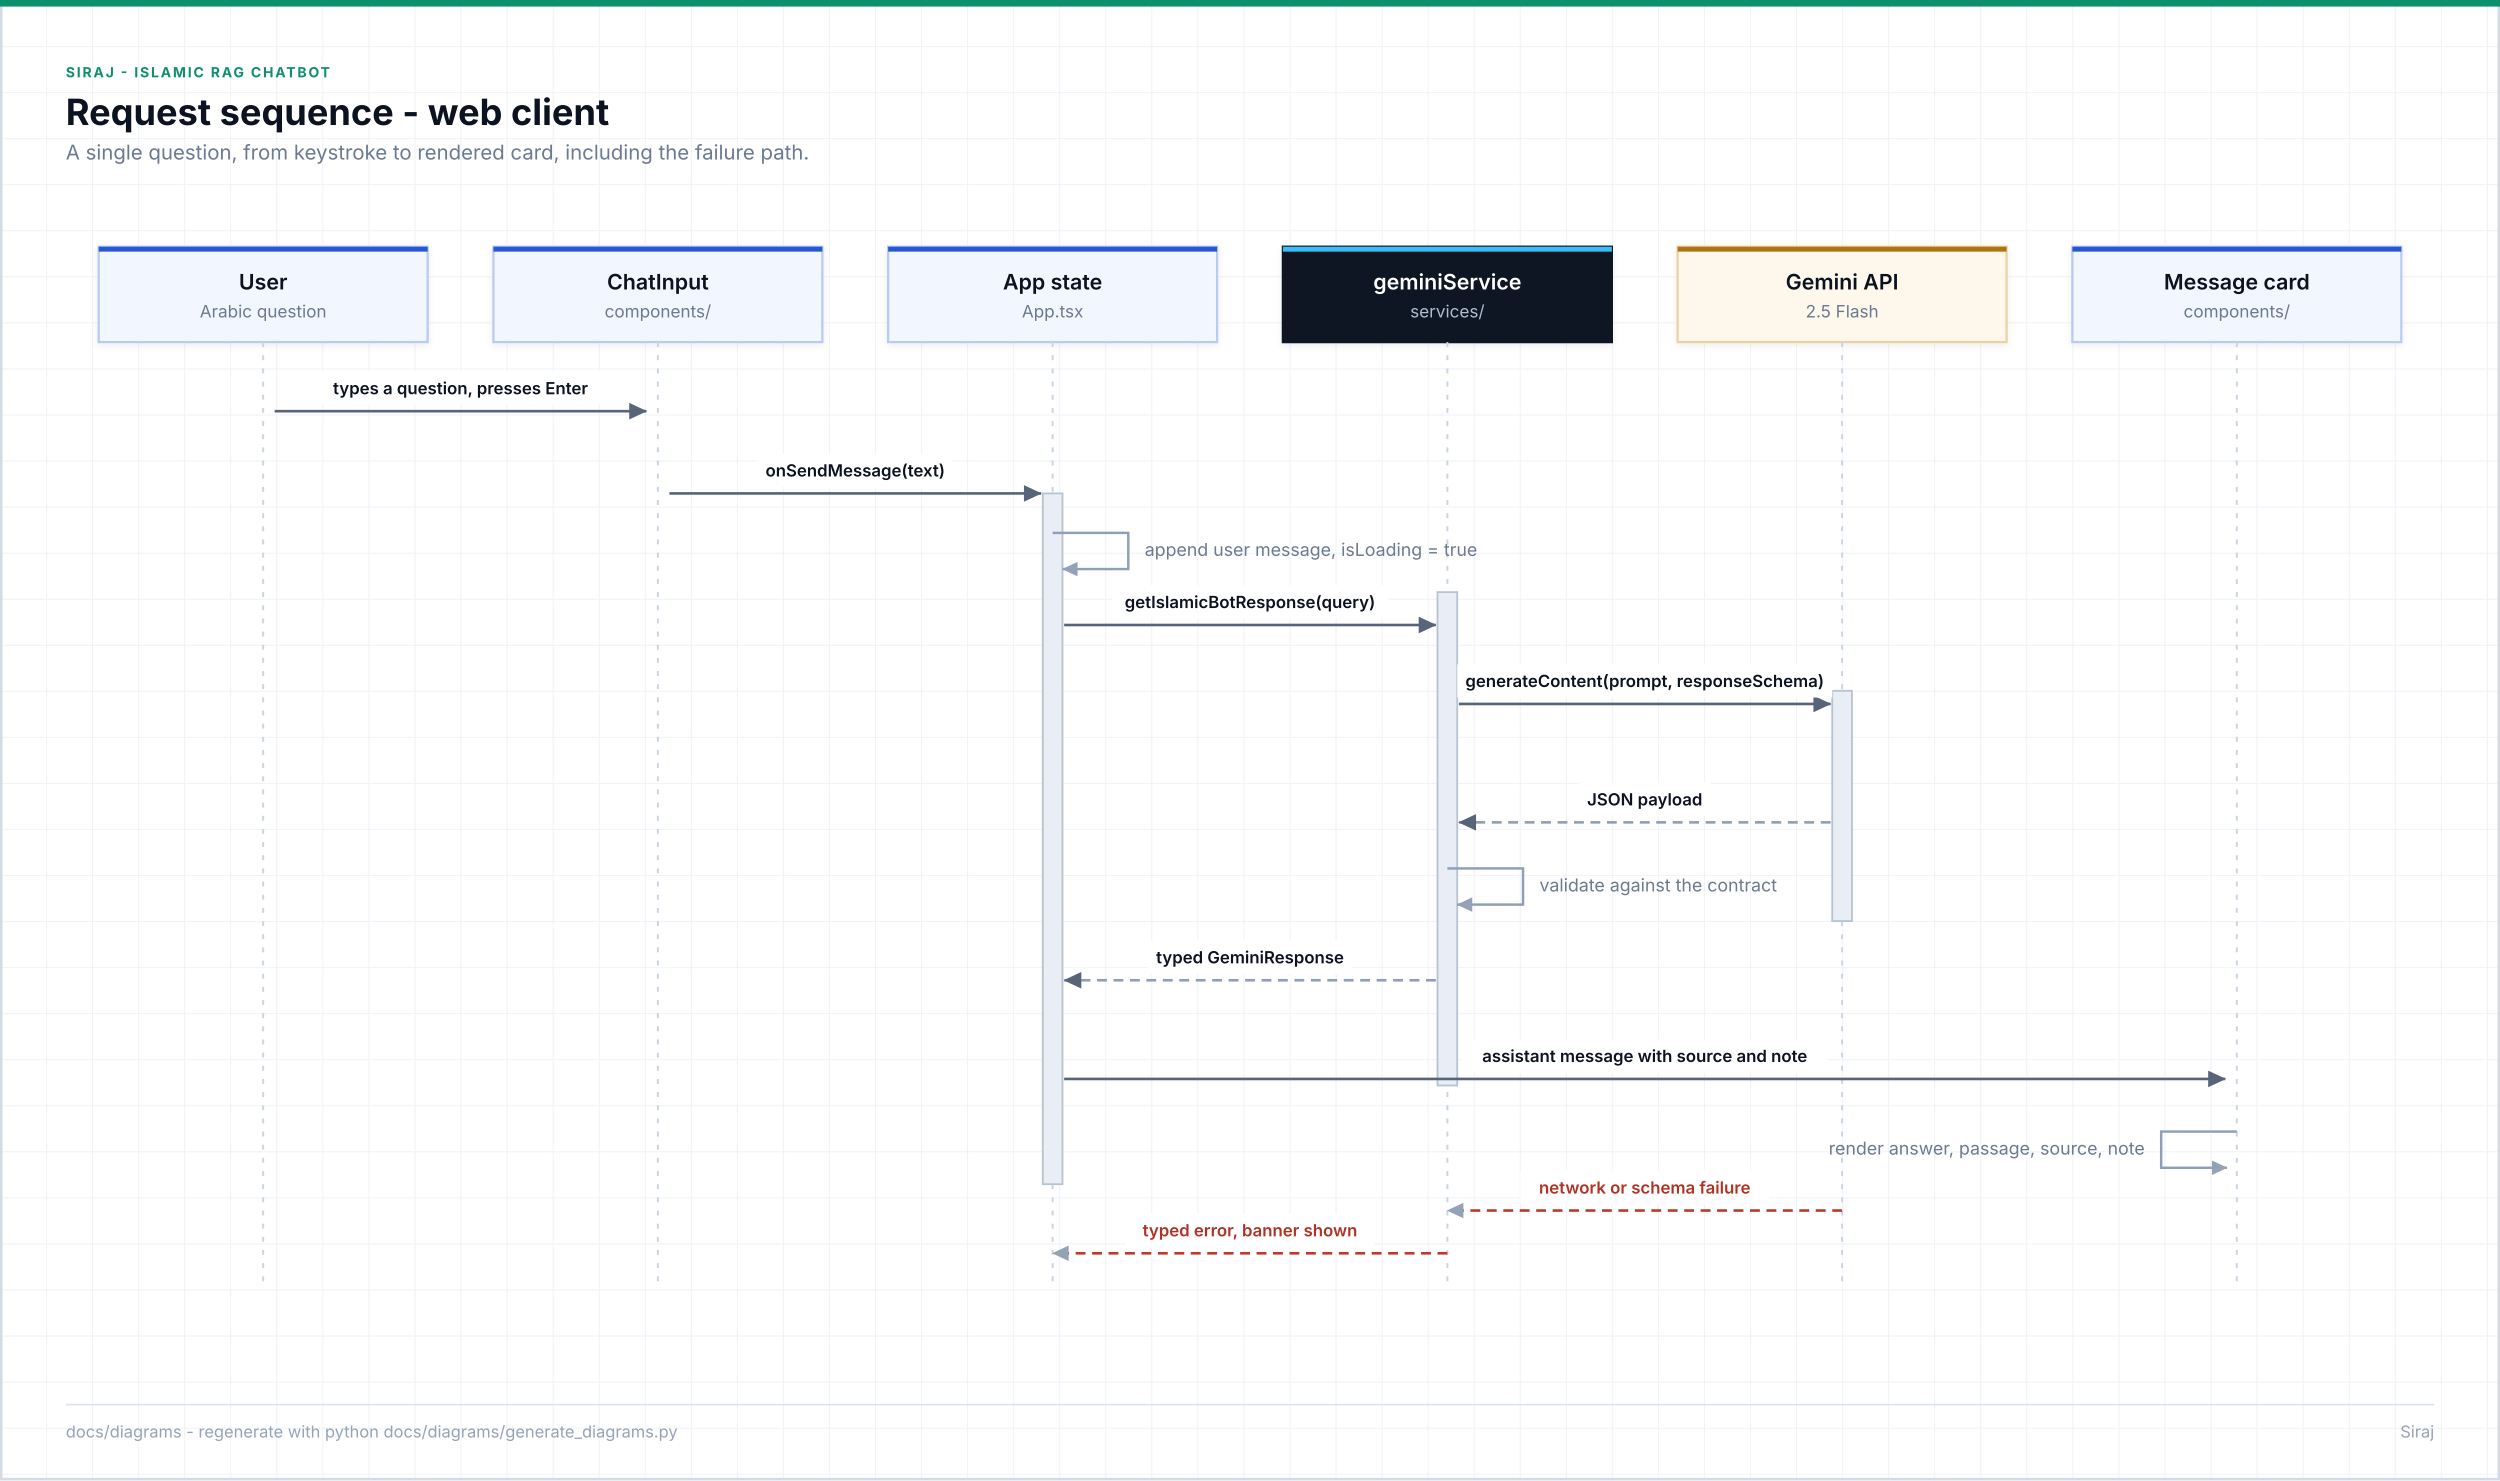
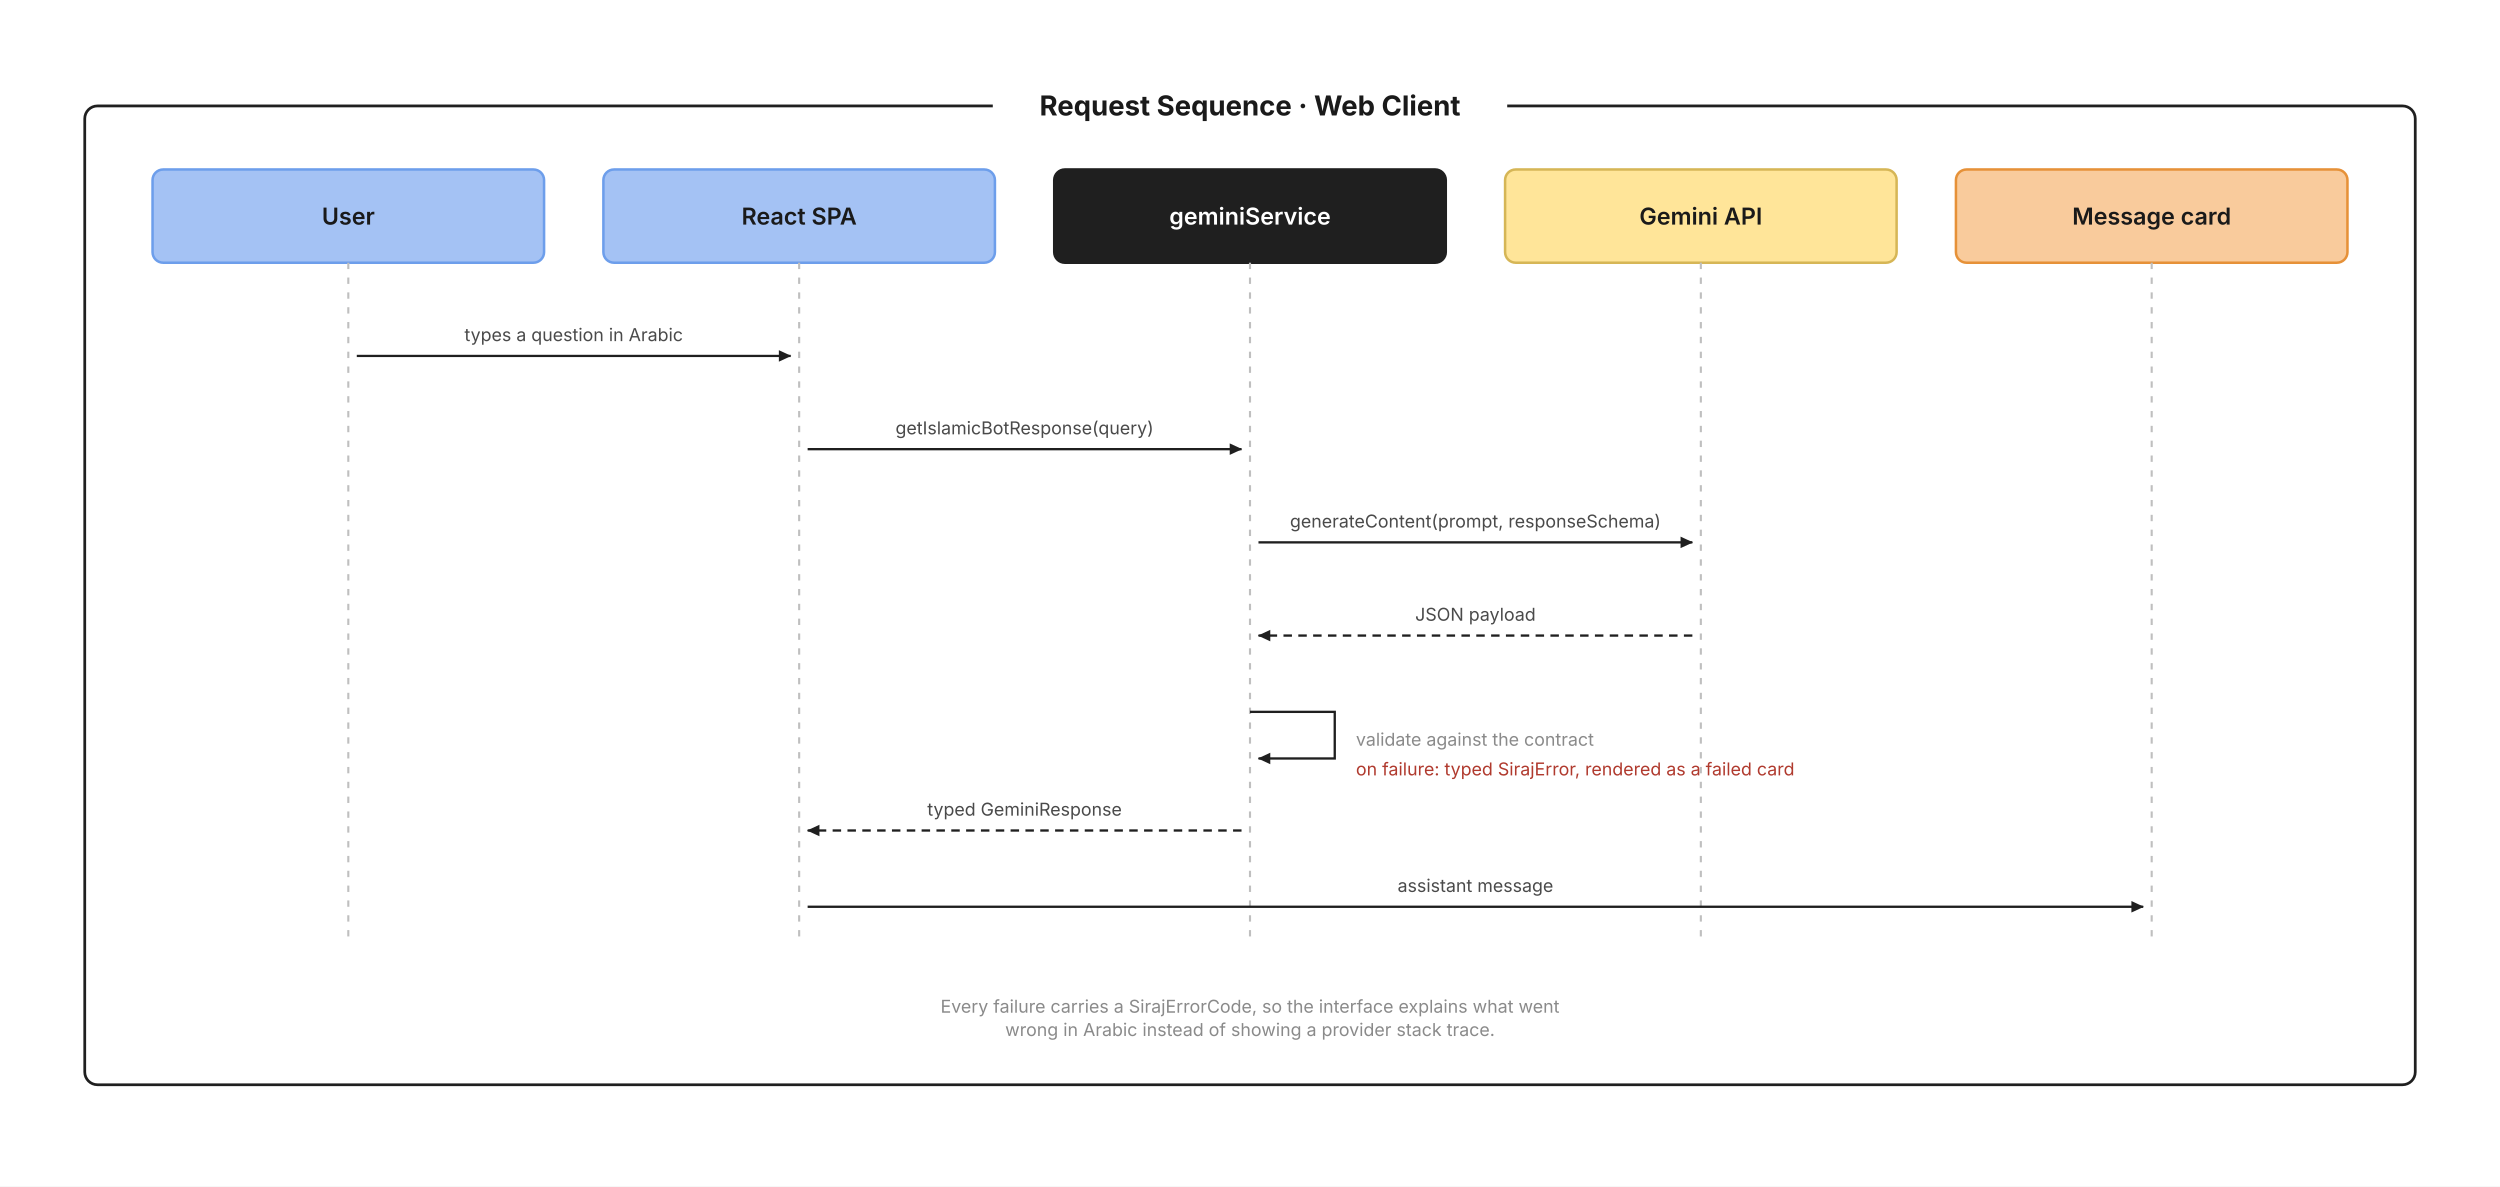
- <svg xmlns="http://www.w3.org/2000/svg" width="1520" height="900" viewBox="0 0 1520 900" role="img" aria-label="Request sequence - web client">
+ <svg xmlns="http://www.w3.org/2000/svg" width="1180" height="560" viewBox="0 0 1180 560">
  <defs>
-     <marker id="head" viewBox="0 0 10 10" refX="9.2" refY="5" markerWidth="7.5" markerHeight="7.5" orient="auto-start-reverse">
-       <path d="M0.5,0.8 L9.5,5 L0.5,9.2 z" fill="#57647A" />
+     <marker id="tip" viewBox="0 0 10 10" refX="8.6" refY="5" markerWidth="6.5" markerHeight="6.5" orient="auto-start-reverse">
+       <path d="M0.8,1.2 L9,5 L0.8,8.8 z" fill="#1F1F1F" />
    </marker>
-     <marker id="head-back" viewBox="0 0 10 10" refX="9.2" refY="5" markerWidth="7.5" markerHeight="7.5" orient="auto-start-reverse">
-       <path d="M0.5,0.8 L9.5,5 L0.5,9.2 z" fill="#57647A" />
+     <marker id="tip-back" viewBox="0 0 10 10" refX="8.6" refY="5" markerWidth="6.5" markerHeight="6.5" orient="auto-start-reverse">
+       <path d="M0.8,1.2 L9,5 L0.8,8.8 z" fill="#1F1F1F" />
    </marker>
-     <marker id="soft" viewBox="0 0 10 10" refX="9.2" refY="5" markerWidth="7" markerHeight="7" orient="auto-start-reverse">
-       <path d="M0.5,0.8 L9.5,5 L0.5,9.2 z" fill="#93A2B7" />
-     </marker>
-     <marker id="soft-back" viewBox="0 0 10 10" refX="9.2" refY="5" markerWidth="7" markerHeight="7" orient="auto-start-reverse">
-       <path d="M0.5,0.8 L9.5,5 L0.5,9.2 z" fill="#93A2B7" />
-     </marker>
-     <filter id="lift" x="-14%" y="-16%" width="130%" height="136%">
-       <feDropShadow dx="0" dy="1.5" stdDeviation="2.4" flood-color="#0B1220" flood-opacity="0.07" />
-     </filter>
-     <pattern id="grid" width="28" height="28" patternUnits="userSpaceOnUse">
-       <path d="M28,0 L0,0 L0,28" fill="none" stroke="#EDF1F7" stroke-width="1" />
-     </pattern>
  </defs>
-   <rect width="1520" height="900" fill="#FFFFFF" />
-   <rect width="1520" height="900" fill="url(#grid)" />
-   <rect x="0.75" y="0.75" width="1518.5" height="898.5" fill="none" stroke="#D3DBE6" stroke-width="1.5" />
-   <rect x="0" y="0" width="1520" height="4" fill="#0E8F6E" />
-   <text x="40.0" y="47.0" font-family="Inter, 'Segoe UI', 'Helvetica Neue', Helvetica, Arial, sans-serif" font-size="8.5" font-weight="700" fill="#0E8F6E" text-anchor="start" letter-spacing="1.1">SIRAJ - ISLAMIC RAG CHATBOT</text>
-   <text x="40.0" y="76.0" font-family="Inter, 'Segoe UI', 'Helvetica Neue', Helvetica, Arial, sans-serif" font-size="22" font-weight="700" fill="#0B1220" text-anchor="start">Request sequence - web client</text>
-   <text x="40.0" y="97.0" font-family="Inter, 'Segoe UI', 'Helvetica Neue', Helvetica, Arial, sans-serif" font-size="12.4" font-weight="400" fill="#6B7A90" text-anchor="start">A single question, from keystroke to rendered card, including the failure path.</text>
-   <rect x="60.0" y="150.0" width="200.0" height="58.0" fill="#F2F6FE" stroke="#B9CBF0" stroke-width="1.4" filter="url(#lift)" />
-   <rect x="60.0" y="150.0" width="200.0" height="3" fill="#2557D6" />
-   <text x="160.0" y="176.0" font-family="Inter, 'Segoe UI', 'Helvetica Neue', Helvetica, Arial, sans-serif" font-size="13" font-weight="600" fill="#0B1220" text-anchor="middle">User</text>
-   <text x="160.0" y="193.0" font-family="Inter, 'Segoe UI', 'Helvetica Neue', Helvetica, Arial, sans-serif" font-size="10.4" font-weight="400" fill="#6B7A90" text-anchor="middle">Arabic question</text>
-   <line x1="160.0" y1="208.0" x2="160.0" y2="782.0" stroke="#CBD5E1" stroke-width="1.2" stroke-dasharray="3 5" />
-   <rect x="300.0" y="150.0" width="200.0" height="58.0" fill="#F2F6FE" stroke="#B9CBF0" stroke-width="1.4" filter="url(#lift)" />
-   <rect x="300.0" y="150.0" width="200.0" height="3" fill="#2557D6" />
-   <text x="400.0" y="176.0" font-family="Inter, 'Segoe UI', 'Helvetica Neue', Helvetica, Arial, sans-serif" font-size="13" font-weight="600" fill="#0B1220" text-anchor="middle">ChatInput</text>
-   <text x="400.0" y="193.0" font-family="Inter, 'Segoe UI', 'Helvetica Neue', Helvetica, Arial, sans-serif" font-size="10.4" font-weight="400" fill="#6B7A90" text-anchor="middle">components/</text>
-   <line x1="400.0" y1="208.0" x2="400.0" y2="782.0" stroke="#CBD5E1" stroke-width="1.2" stroke-dasharray="3 5" />
-   <rect x="540.0" y="150.0" width="200.0" height="58.0" fill="#F2F6FE" stroke="#B9CBF0" stroke-width="1.4" filter="url(#lift)" />
-   <rect x="540.0" y="150.0" width="200.0" height="3" fill="#2557D6" />
-   <text x="640.0" y="176.0" font-family="Inter, 'Segoe UI', 'Helvetica Neue', Helvetica, Arial, sans-serif" font-size="13" font-weight="600" fill="#0B1220" text-anchor="middle">App state</text>
-   <text x="640.0" y="193.0" font-family="Inter, 'Segoe UI', 'Helvetica Neue', Helvetica, Arial, sans-serif" font-size="10.4" font-weight="400" fill="#6B7A90" text-anchor="middle">App.tsx</text>
-   <line x1="640.0" y1="208.0" x2="640.0" y2="782.0" stroke="#CBD5E1" stroke-width="1.2" stroke-dasharray="3 5" />
-   <rect x="780.0" y="150.0" width="200.0" height="58.0" fill="#0B1220" stroke="#0B1220" stroke-width="1.4" filter="url(#lift)" />
-   <rect x="780.0" y="150.0" width="200.0" height="3" fill="#38BDF8" />
-   <text x="880.0" y="176.0" font-family="Inter, 'Segoe UI', 'Helvetica Neue', Helvetica, Arial, sans-serif" font-size="13" font-weight="600" fill="#FFFFFF" text-anchor="middle">geminiService</text>
-   <text x="880.0" y="193.0" font-family="Inter, 'Segoe UI', 'Helvetica Neue', Helvetica, Arial, sans-serif" font-size="10.4" font-weight="400" fill="#AEBCCE" text-anchor="middle">services/</text>
-   <line x1="880.0" y1="208.0" x2="880.0" y2="782.0" stroke="#CBD5E1" stroke-width="1.2" stroke-dasharray="3 5" />
-   <rect x="1020.0" y="150.0" width="200.0" height="58.0" fill="#FEF8EC" stroke="#EBD2A6" stroke-width="1.4" filter="url(#lift)" />
-   <rect x="1020.0" y="150.0" width="200.0" height="3" fill="#B0740E" />
-   <text x="1120.0" y="176.0" font-family="Inter, 'Segoe UI', 'Helvetica Neue', Helvetica, Arial, sans-serif" font-size="13" font-weight="600" fill="#0B1220" text-anchor="middle">Gemini API</text>
-   <text x="1120.0" y="193.0" font-family="Inter, 'Segoe UI', 'Helvetica Neue', Helvetica, Arial, sans-serif" font-size="10.4" font-weight="400" fill="#6B7A90" text-anchor="middle">2.5 Flash</text>
-   <line x1="1120.0" y1="208.0" x2="1120.0" y2="782.0" stroke="#CBD5E1" stroke-width="1.2" stroke-dasharray="3 5" />
-   <rect x="1260.0" y="150.0" width="200.0" height="58.0" fill="#F2F6FE" stroke="#B9CBF0" stroke-width="1.4" filter="url(#lift)" />
-   <rect x="1260.0" y="150.0" width="200.0" height="3" fill="#2557D6" />
-   <text x="1360.0" y="176.0" font-family="Inter, 'Segoe UI', 'Helvetica Neue', Helvetica, Arial, sans-serif" font-size="13" font-weight="600" fill="#0B1220" text-anchor="middle">Message card</text>
-   <text x="1360.0" y="193.0" font-family="Inter, 'Segoe UI', 'Helvetica Neue', Helvetica, Arial, sans-serif" font-size="10.4" font-weight="400" fill="#6B7A90" text-anchor="middle">components/</text>
-   <line x1="1360.0" y1="208.0" x2="1360.0" y2="782.0" stroke="#CBD5E1" stroke-width="1.2" stroke-dasharray="3 5" />
-   <rect x="634.0" y="300.0" width="12.0" height="420.0" fill="#E9EEF6" stroke="#B7C2D2" stroke-width="1.1" />
-   <rect x="874.0" y="360.0" width="12.0" height="300.0" fill="#E9EEF6" stroke="#B7C2D2" stroke-width="1.1" />
-   <rect x="1114.0" y="420.0" width="12.0" height="140.0" fill="#E9EEF6" stroke="#B7C2D2" stroke-width="1.1" />
-   <path d="M167.0,250.0 L393.0,250.0" fill="none" stroke="#57647A" stroke-width="1.6" stroke-linejoin="miter" stroke-linecap="butt" marker-end="url(#head)" />
-   <rect x="187.9" y="225.9" width="184.1" height="20.2" fill="#FFFFFF" stroke="none" stroke-width="1" />
-   <text x="280.0" y="239.7" font-family="Inter, 'Segoe UI', 'Helvetica Neue', Helvetica, Arial, sans-serif" font-size="10.2" font-weight="600" fill="#0B1220" text-anchor="middle">types a question, presses Enter</text>
-   <path d="M407.0,300.0 L633.0,300.0" fill="none" stroke="#57647A" stroke-width="1.6" stroke-linejoin="miter" stroke-linecap="butt" marker-end="url(#head)" />
-   <rect x="460.9" y="275.9" width="118.3" height="20.2" fill="#FFFFFF" stroke="none" stroke-width="1" />
-   <text x="520.0" y="289.7" font-family="Inter, 'Segoe UI', 'Helvetica Neue', Helvetica, Arial, sans-serif" font-size="10.2" font-weight="600" fill="#0B1220" text-anchor="middle">onSendMessage(text)</text>
-   <path d="M640.0,324.0 L686.0,324.0 L686.0,346.0 L646.0,346.0" fill="none" stroke="#8FA0B6" stroke-width="1.5" stroke-linejoin="miter" stroke-linecap="butt" marker-end="url(#soft)" />
-   <text x="696.0" y="338.0" font-family="Inter, 'Segoe UI', 'Helvetica Neue', Helvetica, Arial, sans-serif" font-size="10.8" font-weight="400" fill="#6B7A90" text-anchor="start">append user message, isLoading = true</text>
-   <path d="M647.0,380.0 L873.0,380.0" fill="none" stroke="#57647A" stroke-width="1.6" stroke-linejoin="miter" stroke-linecap="butt" marker-end="url(#head)" />
-   <rect x="676.2" y="355.9" width="167.7" height="20.2" fill="#FFFFFF" stroke="none" stroke-width="1" />
-   <text x="760.0" y="369.7" font-family="Inter, 'Segoe UI', 'Helvetica Neue', Helvetica, Arial, sans-serif" font-size="10.2" font-weight="600" fill="#0B1220" text-anchor="middle">getIslamicBotResponse(query)</text>
-   <path d="M887.0,428.0 L1113.0,428.0" fill="none" stroke="#57647A" stroke-width="1.6" stroke-linejoin="miter" stroke-linecap="butt" marker-end="url(#head)" />
-   <rect x="886.0" y="403.9" width="228.0" height="20.2" fill="#FFFFFF" stroke="none" stroke-width="1" />
-   <text x="1000.0" y="417.7" font-family="Inter, 'Segoe UI', 'Helvetica Neue', Helvetica, Arial, sans-serif" font-size="10.2" font-weight="600" fill="#0B1220" text-anchor="middle">generateContent(prompt, responseSchema)</text>
-   <path d="M1113.0,500.0 L887.0,500.0" fill="none" stroke="#8FA0B6" stroke-width="1.6" stroke-linejoin="miter" stroke-linecap="butt" stroke-dasharray="6 4" marker-end="url(#head)" />
-   <rect x="960.1" y="475.9" width="79.9" height="20.2" fill="#FFFFFF" stroke="none" stroke-width="1" />
-   <text x="1000.0" y="489.7" font-family="Inter, 'Segoe UI', 'Helvetica Neue', Helvetica, Arial, sans-serif" font-size="10.2" font-weight="600" fill="#0B1220" text-anchor="middle">JSON payload</text>
-   <path d="M880.0,528.0 L926.0,528.0 L926.0,550.0 L886.0,550.0" fill="none" stroke="#8FA0B6" stroke-width="1.5" stroke-linejoin="miter" stroke-linecap="butt" marker-end="url(#soft)" />
-   <text x="936.0" y="542.0" font-family="Inter, 'Segoe UI', 'Helvetica Neue', Helvetica, Arial, sans-serif" font-size="10.8" font-weight="400" fill="#6B7A90" text-anchor="start">validate against the contract</text>
-   <path d="M873.0,596.0 L647.0,596.0" fill="none" stroke="#8FA0B6" stroke-width="1.6" stroke-linejoin="miter" stroke-linecap="butt" stroke-dasharray="6 4" marker-end="url(#head)" />
-   <rect x="698.1" y="571.9" width="123.8" height="20.2" fill="#FFFFFF" stroke="none" stroke-width="1" />
-   <text x="760.0" y="585.7" font-family="Inter, 'Segoe UI', 'Helvetica Neue', Helvetica, Arial, sans-serif" font-size="10.2" font-weight="600" fill="#0B1220" text-anchor="middle">typed GeminiResponse</text>
-   <path d="M647.0,656.0 L1353.0,656.0" fill="none" stroke="#57647A" stroke-width="1.6" stroke-linejoin="miter" stroke-linecap="butt" marker-end="url(#head)" />
-   <rect x="888.7" y="631.9" width="222.5" height="20.2" fill="#FFFFFF" stroke="none" stroke-width="1" />
-   <text x="1000.0" y="645.7" font-family="Inter, 'Segoe UI', 'Helvetica Neue', Helvetica, Arial, sans-serif" font-size="10.2" font-weight="600" fill="#0B1220" text-anchor="middle">assistant message with source and note</text>
-   <path d="M1360.0,688.0 L1314.0,688.0 L1314.0,710.0 L1354.0,710.0" fill="none" stroke="#8FA0B6" stroke-width="1.5" stroke-linejoin="miter" stroke-linecap="butt" marker-end="url(#soft)" />
-   <text x="1304.0" y="702.0" font-family="Inter, 'Segoe UI', 'Helvetica Neue', Helvetica, Arial, sans-serif" font-size="10.8" font-weight="400" fill="#6B7A90" text-anchor="end">render answer, passage, source, note</text>
-   <path d="M1120.0,736.0 L880.0,736.0" fill="none" stroke="#C0392B" stroke-width="1.6" stroke-linejoin="miter" stroke-linecap="butt" stroke-dasharray="6 4" marker-end="url(#soft)" />
-   <rect x="924.4" y="711.9" width="151.2" height="20.2" fill="#FFFFFF" stroke="none" stroke-width="1" />
-   <text x="1000.0" y="725.7" font-family="Inter, 'Segoe UI', 'Helvetica Neue', Helvetica, Arial, sans-serif" font-size="10.2" font-weight="600" fill="#B03225" text-anchor="middle">network or schema failure</text>
-   <path d="M880.0,762.0 L640.0,762.0" fill="none" stroke="#C0392B" stroke-width="1.6" stroke-linejoin="miter" stroke-linecap="butt" stroke-dasharray="6 4" marker-end="url(#soft)" />
-   <rect x="684.4" y="737.9" width="151.2" height="20.2" fill="#FFFFFF" stroke="none" stroke-width="1" />
-   <text x="760.0" y="751.7" font-family="Inter, 'Segoe UI', 'Helvetica Neue', Helvetica, Arial, sans-serif" font-size="10.2" font-weight="600" fill="#B03225" text-anchor="middle">typed error, banner shown</text>
-   <line x1="40.0" y1="854.0" x2="1480.0" y2="854.0" stroke="#DCE3ED" stroke-width="1" />
-   <text x="40.0" y="874.0" font-family="Inter, 'Segoe UI', 'Helvetica Neue', Helvetica, Arial, sans-serif" font-size="10" font-weight="400" fill="#94A3B8" text-anchor="start">docs/diagrams - regenerate with python docs/diagrams/generate_diagrams.py</text>
-   <text x="1480.0" y="874.0" font-family="Inter, 'Segoe UI', 'Helvetica Neue', Helvetica, Arial, sans-serif" font-size="10" font-weight="400" fill="#94A3B8" text-anchor="end">Siraj</text>
+   <rect width="1180" height="560" fill="#FFFFFF" />
+   <rect x="40.0" y="50.0" width="1100.0" height="462.0" rx="6" ry="6" fill="none" stroke="#1F1F1F" stroke-width="1.3" />
+   <rect x="468.6" y="41.0" width="242.8" height="18" fill="#FFFFFF" />
+   <text x="590.0" y="54.5" font-family="Inter, 'Segoe UI', 'Helvetica Neue', Helvetica, Arial, sans-serif" font-size="13" font-weight="700" fill="#1A1A1A" text-anchor="middle">Request Sequence  ·  Web Client</text>
+   <rect x="72.0" y="80.0" width="184.8" height="44.0" rx="5" ry="5" fill="#A4C2F4" stroke="#6D9EEB" stroke-width="1.2" />
+   <text x="164.4" y="106.0" font-family="Inter, 'Segoe UI', 'Helvetica Neue', Helvetica, Arial, sans-serif" font-size="11" font-weight="600" fill="#1A1A1A" text-anchor="middle">User</text>
+   <line x1="164.4" y1="124.0" x2="164.4" y2="446.0" stroke="#BFBFBF" stroke-width="1" stroke-dasharray="3 4" />
+   <rect x="284.8" y="80.0" width="184.8" height="44.0" rx="5" ry="5" fill="#A4C2F4" stroke="#6D9EEB" stroke-width="1.2" />
+   <text x="377.2" y="106.0" font-family="Inter, 'Segoe UI', 'Helvetica Neue', Helvetica, Arial, sans-serif" font-size="11" font-weight="600" fill="#1A1A1A" text-anchor="middle">React SPA</text>
+   <line x1="377.2" y1="124.0" x2="377.2" y2="446.0" stroke="#BFBFBF" stroke-width="1" stroke-dasharray="3 4" />
+   <rect x="497.6" y="80.0" width="184.8" height="44.0" rx="5" ry="5" fill="#1F1F1F" stroke="#1F1F1F" stroke-width="1.2" />
+   <text x="590.0" y="106.0" font-family="Inter, 'Segoe UI', 'Helvetica Neue', Helvetica, Arial, sans-serif" font-size="11" font-weight="600" fill="#FFFFFF" text-anchor="middle">geminiService</text>
+   <line x1="590.0" y1="124.0" x2="590.0" y2="446.0" stroke="#BFBFBF" stroke-width="1" stroke-dasharray="3 4" />
+   <rect x="710.4" y="80.0" width="184.8" height="44.0" rx="5" ry="5" fill="#FFE599" stroke="#D6B656" stroke-width="1.2" />
+   <text x="802.8" y="106.0" font-family="Inter, 'Segoe UI', 'Helvetica Neue', Helvetica, Arial, sans-serif" font-size="11" font-weight="600" fill="#1A1A1A" text-anchor="middle">Gemini API</text>
+   <line x1="802.8" y1="124.0" x2="802.8" y2="446.0" stroke="#BFBFBF" stroke-width="1" stroke-dasharray="3 4" />
+   <rect x="923.2" y="80.0" width="184.8" height="44.0" rx="5" ry="5" fill="#F9CB9C" stroke="#E69138" stroke-width="1.2" />
+   <text x="1015.6" y="106.0" font-family="Inter, 'Segoe UI', 'Helvetica Neue', Helvetica, Arial, sans-serif" font-size="11" font-weight="600" fill="#1A1A1A" text-anchor="middle">Message card</text>
+   <line x1="1015.6" y1="124.0" x2="1015.6" y2="446.0" stroke="#BFBFBF" stroke-width="1" stroke-dasharray="3 4" />
+   <path d="M168.4,168.0 L373.2,168.0" fill="none" stroke="#1F1F1F" stroke-width="1.1" stroke-linejoin="round" marker-end="url(#tip)" />
+   <text x="270.8" y="161.0" font-family="Inter, 'Segoe UI', 'Helvetica Neue', Helvetica, Arial, sans-serif" font-size="8.4" font-weight="400" fill="#4A4A4A" text-anchor="middle">types a question in Arabic</text>
+   <path d="M381.2,212.0 L586.0,212.0" fill="none" stroke="#1F1F1F" stroke-width="1.1" stroke-linejoin="round" marker-end="url(#tip)" />
+   <text x="483.6" y="205.0" font-family="Inter, 'Segoe UI', 'Helvetica Neue', Helvetica, Arial, sans-serif" font-size="8.4" font-weight="400" fill="#4A4A4A" text-anchor="middle">getIslamicBotResponse(query)</text>
+   <path d="M594.0,256.0 L798.8,256.0" fill="none" stroke="#1F1F1F" stroke-width="1.1" stroke-linejoin="round" marker-end="url(#tip)" />
+   <text x="696.4" y="249.0" font-family="Inter, 'Segoe UI', 'Helvetica Neue', Helvetica, Arial, sans-serif" font-size="8.4" font-weight="400" fill="#4A4A4A" text-anchor="middle">generateContent(prompt, responseSchema)</text>
+   <path d="M798.8,300.0 L594.0,300.0" fill="none" stroke="#1F1F1F" stroke-width="1.1" stroke-linejoin="round" stroke-dasharray="4 3" marker-end="url(#tip)" />
+   <text x="696.4" y="293.0" font-family="Inter, 'Segoe UI', 'Helvetica Neue', Helvetica, Arial, sans-serif" font-size="8.4" font-weight="400" fill="#4A4A4A" text-anchor="middle">JSON payload</text>
+   <path d="M586.0,392.0 L381.2,392.0" fill="none" stroke="#1F1F1F" stroke-width="1.1" stroke-linejoin="round" stroke-dasharray="4 3" marker-end="url(#tip)" />
+   <text x="483.6" y="385.0" font-family="Inter, 'Segoe UI', 'Helvetica Neue', Helvetica, Arial, sans-serif" font-size="8.4" font-weight="400" fill="#4A4A4A" text-anchor="middle">typed GeminiResponse</text>
+   <path d="M381.2,428.0 L1011.6,428.0" fill="none" stroke="#1F1F1F" stroke-width="1.1" stroke-linejoin="round" marker-end="url(#tip)" />
+   <text x="696.4" y="421.0" font-family="Inter, 'Segoe UI', 'Helvetica Neue', Helvetica, Arial, sans-serif" font-size="8.4" font-weight="400" fill="#4A4A4A" text-anchor="middle">assistant message</text>
+   <path d="M590.0,336.0 h40 v22 h-36" fill="none" stroke="#1F1F1F" stroke-width="1.1" marker-end="url(#tip)" />
+   <text x="640.0" y="352.0" font-family="Inter, 'Segoe UI', 'Helvetica Neue', Helvetica, Arial, sans-serif" font-size="8.4" font-weight="400" fill="#8A8A8A" text-anchor="start">validate against the contract</text>
+   <text x="640.0" y="366.0" font-family="Inter, 'Segoe UI', 'Helvetica Neue', Helvetica, Arial, sans-serif" font-size="8.4" font-weight="400" fill="#B03A2E" text-anchor="start">on failure: typed SirajError, rendered as a failed card</text>
+   <text x="590.0" y="478.0" font-family="Inter, 'Segoe UI', 'Helvetica Neue', Helvetica, Arial, sans-serif" font-size="8.4" font-weight="400" fill="#8A8A8A" text-anchor="middle">Every failure carries a SirajErrorCode, so the interface explains what went</text>
+   <text x="590.0" y="489.0" font-family="Inter, 'Segoe UI', 'Helvetica Neue', Helvetica, Arial, sans-serif" font-size="8.4" font-weight="400" fill="#8A8A8A" text-anchor="middle">wrong in Arabic instead of showing a provider stack trace.</text>
</svg>
